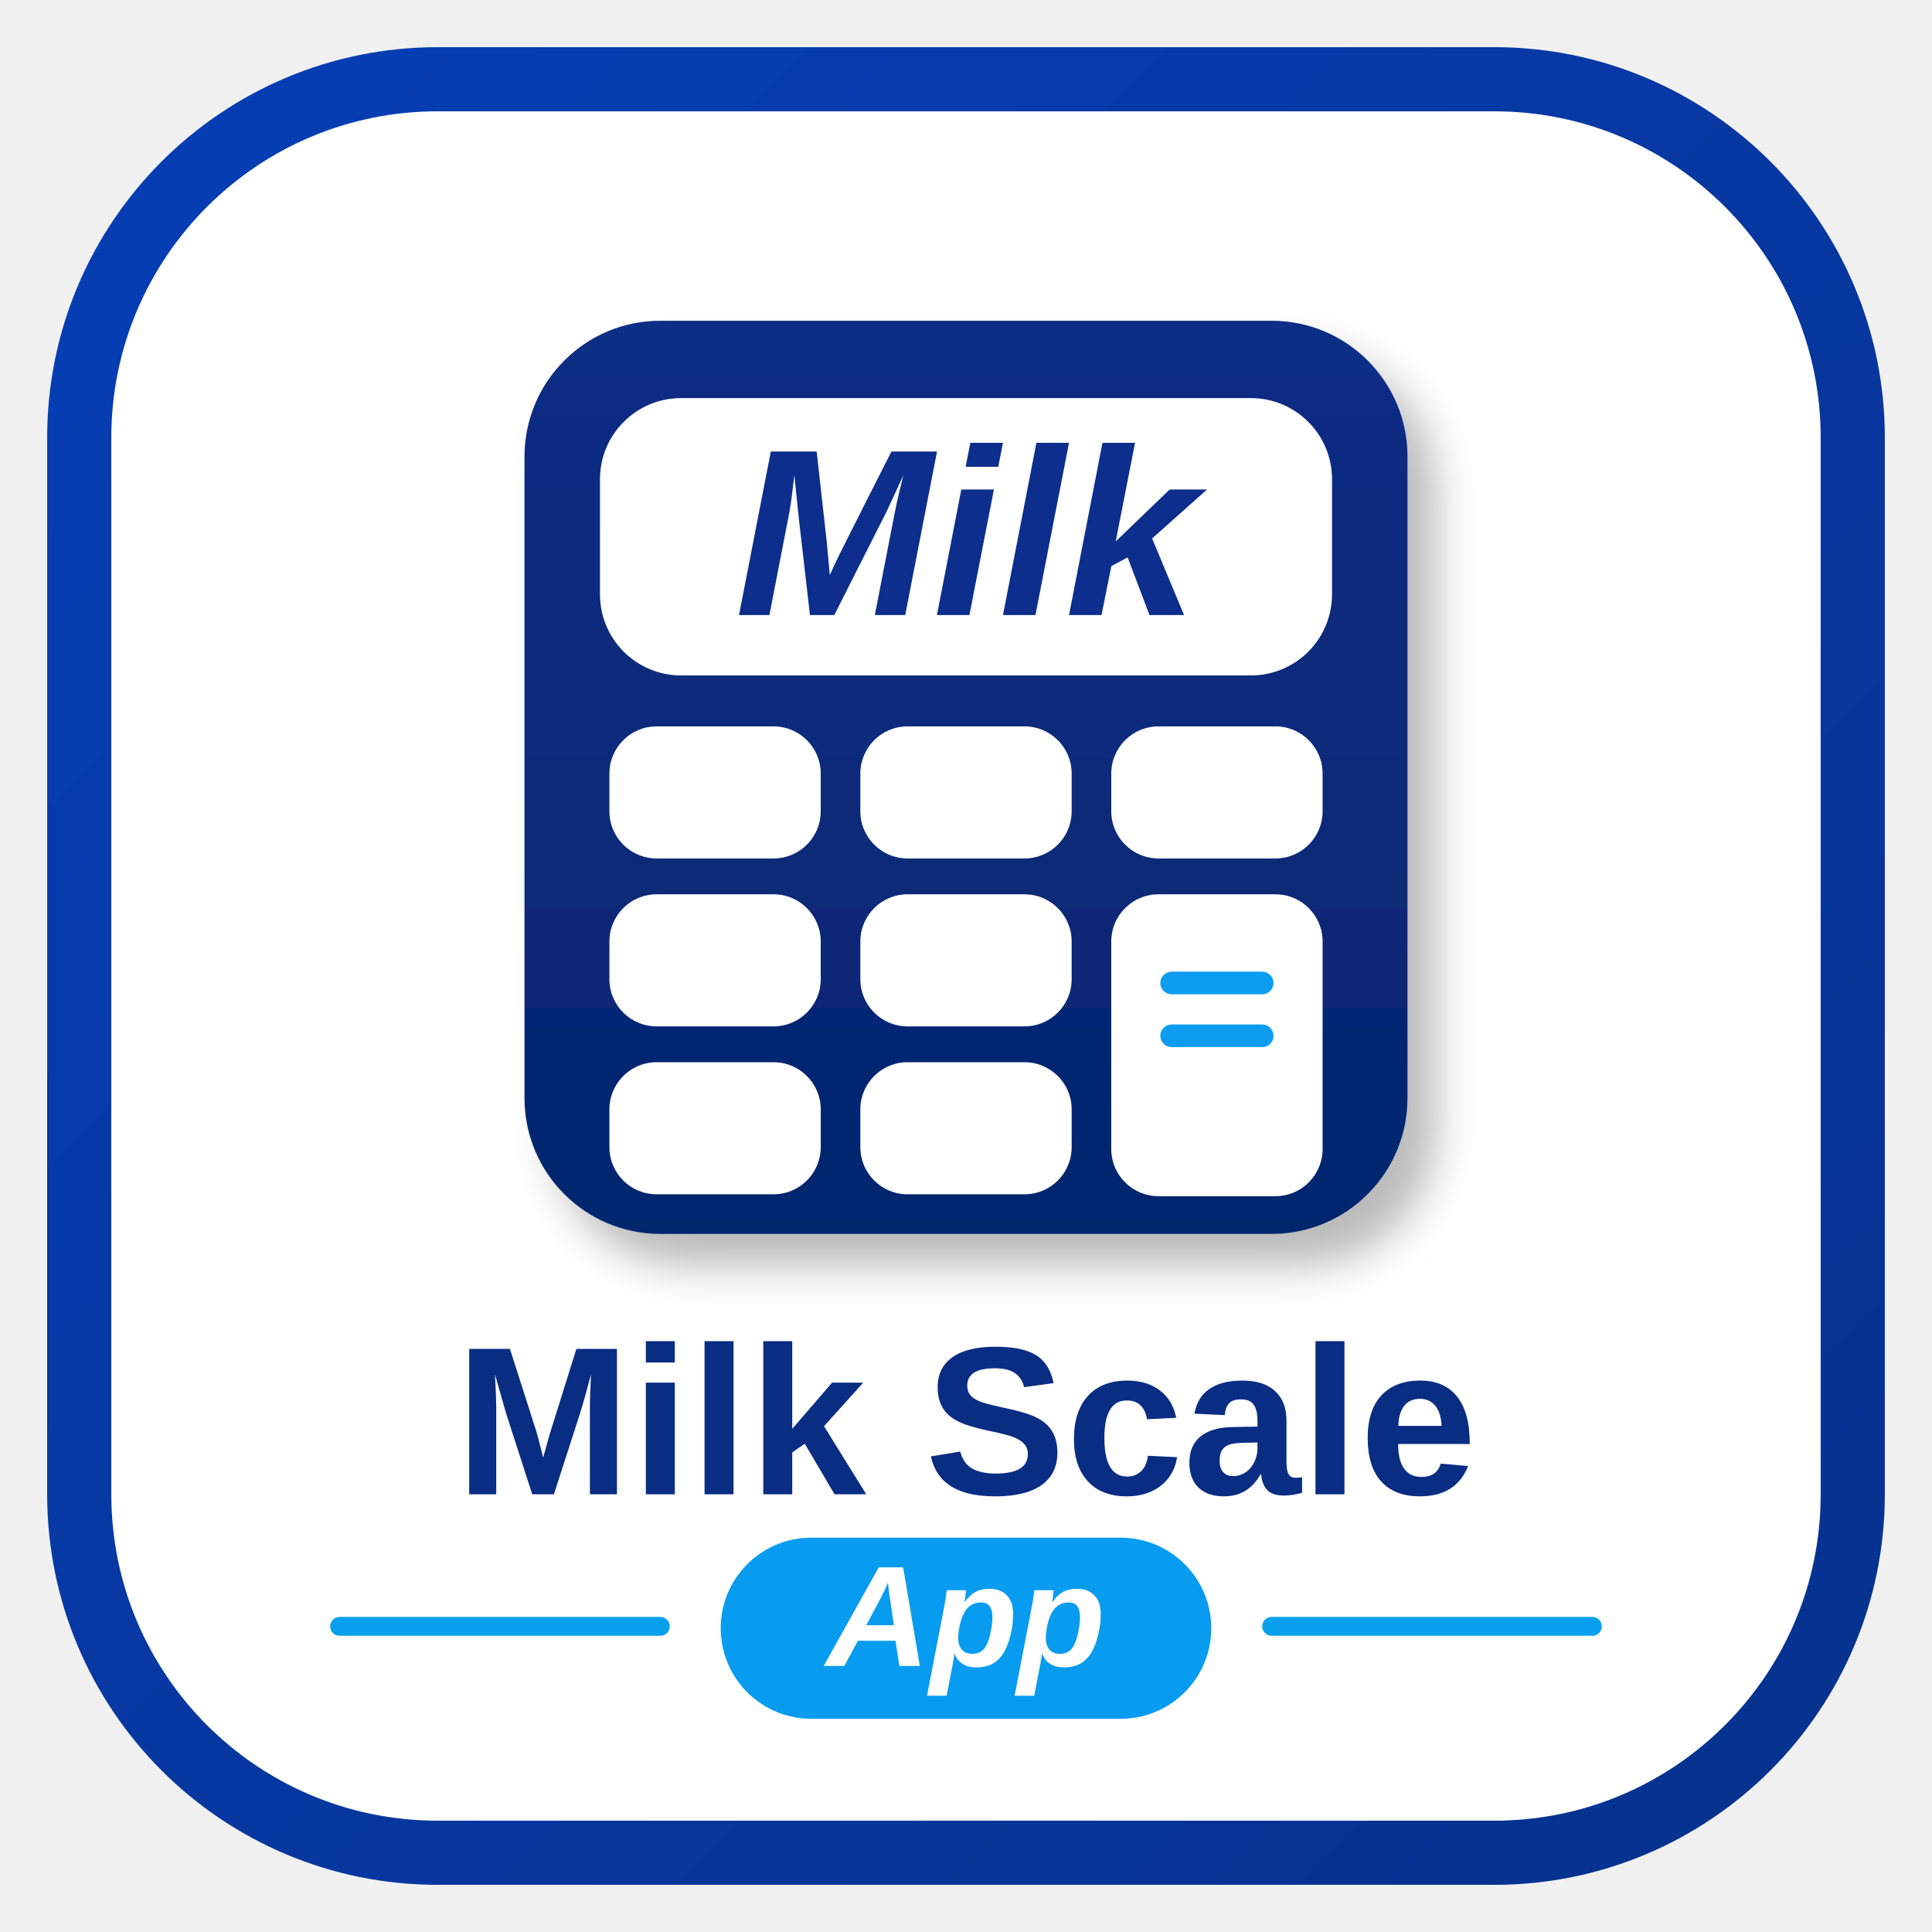
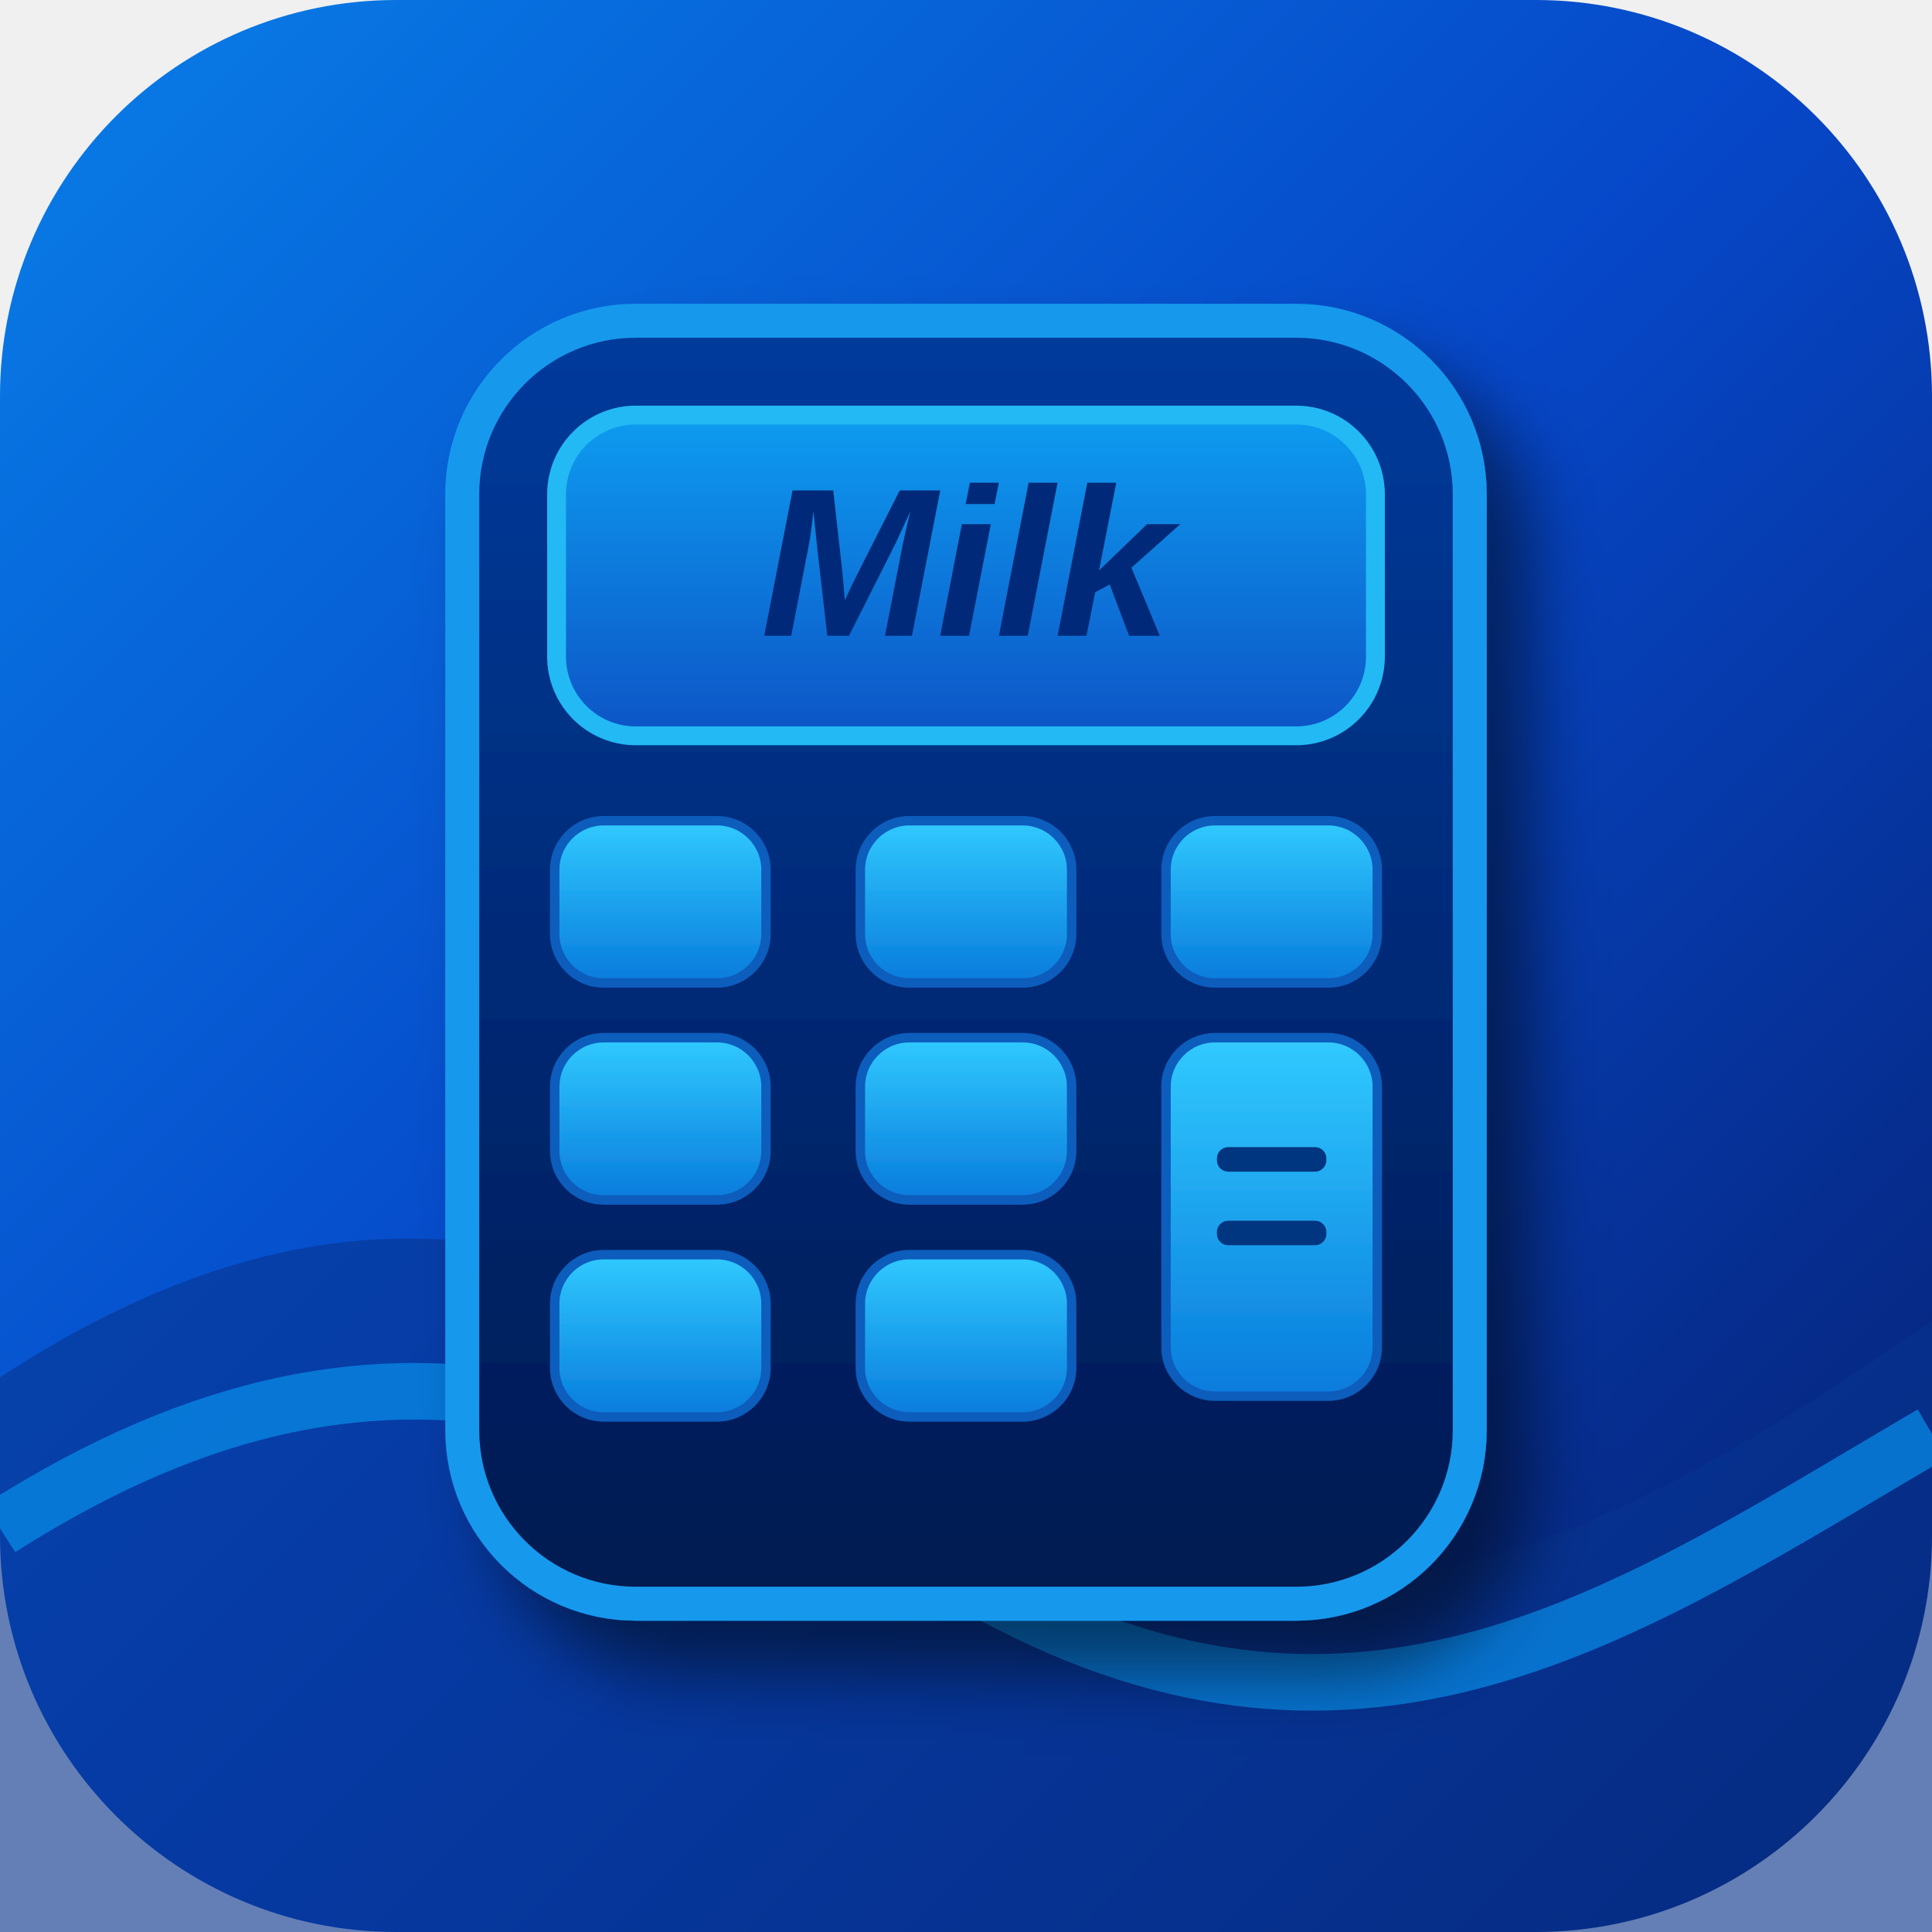
<svg xmlns="http://www.w3.org/2000/svg" width="1024" height="1024" viewBox="0 0 1024 1024">
  <defs>
-     <linearGradient id="frame" x1="0" y1="0" x2="1" y2="1">
-       <stop stop-color="#073eb5" />
-       <stop offset="1" stop-color="#06318e" />
+     <linearGradient id="bg" x1="0" y1="0" x2="1" y2="1">
+       <stop stop-color="#087fe8" />
+       <stop offset=".48" stop-color="#0647c8" />
+       <stop offset="1" stop-color="#061c68" />
    </linearGradient>
    <linearGradient id="calc" x1="0" y1="0" x2="0" y2="1">
-       <stop stop-color="#082d86" />
-       <stop offset="1" stop-color="#06266e" />
+       <stop stop-color="#063b9e" />
+       <stop offset="1" stop-color="#04194f" />
    </linearGradient>
-     <filter id="softShadow" x="-25%" y="-25%" width="160%" height="165%">
-       <feGaussianBlur in="SourceAlpha" stdDeviation="11" />
-       <feOffset dx="15" dy="17" />
+     <linearGradient id="key" x1="0" y1="0" x2="0" y2="1">
+       <stop stop-color="#31caff" />
+       <stop offset="1" stop-color="#087bdc" />
+     </linearGradient>
+     <linearGradient id="screen" x1="0" y1="0" x2="0" y2="1">
+       <stop stop-color="#0d9cf0" />
+       <stop offset="1" stop-color="#0754c6" />
+     </linearGradient>
+     <filter id="shadow" x="-25%" y="-25%" width="160%" height="170%">
+       <feGaussianBlur in="SourceAlpha" stdDeviation="18" />
+       <feOffset dx="24" dy="28" />
      <feComponentTransfer>
-         <feFuncA type="linear" slope=".27" />
+         <feFuncA type="linear" slope=".5" />
      </feComponentTransfer>
      <feMerge>
        <feMergeNode />
        <feMergeNode in="SourceGraphic" />
      </feMerge>
    </filter>
  </defs>
-   <rect x="42" y="42" width="940" height="940" rx="190" fill="#fff" stroke="url(#frame)" stroke-width="34" />
-   <g filter="url(#softShadow)">
-     <rect x="278" y="170" width="468" height="484" rx="72" fill="url(#calc)" />
-     <rect x="318" y="211" width="388" height="147" rx="43" fill="#fff" />
-     <text x="512" y="326" text-anchor="middle" font-family="Arial,sans-serif" font-size="126" font-weight="700" font-style="italic" fill="#092f8c">Milk</text>
-     <g fill="#fff">
-       <rect x="323" y="385" width="112" height="70" rx="25" />
-       <rect x="456" y="385" width="112" height="70" rx="25" />
-       <rect x="589" y="385" width="112" height="70" rx="25" />
-       <rect x="323" y="474" width="112" height="70" rx="25" />
-       <rect x="456" y="474" width="112" height="70" rx="25" />
-       <rect x="589" y="474" width="112" height="160" rx="25" />
-       <rect x="323" y="563" width="112" height="70" rx="25" />
-       <rect x="456" y="563" width="112" height="70" rx="25" />
+   <rect width="1024" height="1024" rx="210" fill="url(#bg)" />
+   <path d="M0 730 C230 580 375 690 540 790 C710 890 850 820 1024 700 L1024 1024 H0Z" fill="#06338f" opacity=".6" />
+   <path d="M0 810 C220 670 360 760 535 850 C730 950 870 850 1024 760" fill="none" stroke="#078ce8" stroke-width="30" opacity=".72" />
+   <g filter="url(#shadow)">
+     <rect x="245" y="170" width="534" height="680" rx="92" fill="url(#calc)" stroke="#1599ed" stroke-width="18" />
+     <rect x="295" y="220" width="434" height="170" rx="42" fill="url(#screen)" stroke="#20b9f5" stroke-width="10" />
+     <text x="512" y="337" text-anchor="middle" font-family="Arial,sans-serif" font-size="112" font-weight="700" font-style="italic" fill="#062c79">Milk</text>
+     <g fill="url(#key)" stroke="#075dbd" stroke-width="5">
+       <rect x="294" y="435" width="112" height="86" rx="26" />
+       <rect x="456" y="435" width="112" height="86" rx="26" />
+       <rect x="618" y="435" width="112" height="86" rx="26" />
+       <rect x="294" y="550" width="112" height="86" rx="26" />
+       <rect x="456" y="550" width="112" height="86" rx="26" />
+       <rect x="618" y="550" width="112" height="190" rx="26" />
+       <rect x="294" y="665" width="112" height="86" rx="26" />
+       <rect x="456" y="665" width="112" height="86" rx="26" />
    </g>
-     <rect x="615" y="515" width="60" height="12" rx="6" fill="#079cf0" />
-     <rect x="615" y="543" width="60" height="12" rx="6" fill="#079cf0" />
+     <g fill="#06347f">
+       <rect x="645" y="608" width="58" height="13" rx="6" />
+       <rect x="645" y="647" width="58" height="13" rx="6" />
+     </g>
  </g>
-   <text x="512" y="792" text-anchor="middle" font-family="Arial,sans-serif" font-size="112" font-weight="700" fill="#092d83">Milk Scale</text>
-   <path d="M180 862 H350 M674 862 H844" stroke="#08a0ed" stroke-width="10" stroke-linecap="round" />
-   <rect x="382" y="815" width="260" height="96" rx="48" fill="#079cf0" />
-   <text x="512" y="883" text-anchor="middle" font-family="Arial,sans-serif" font-size="76" font-weight="700" font-style="italic" fill="#fff">App</text>
</svg>
